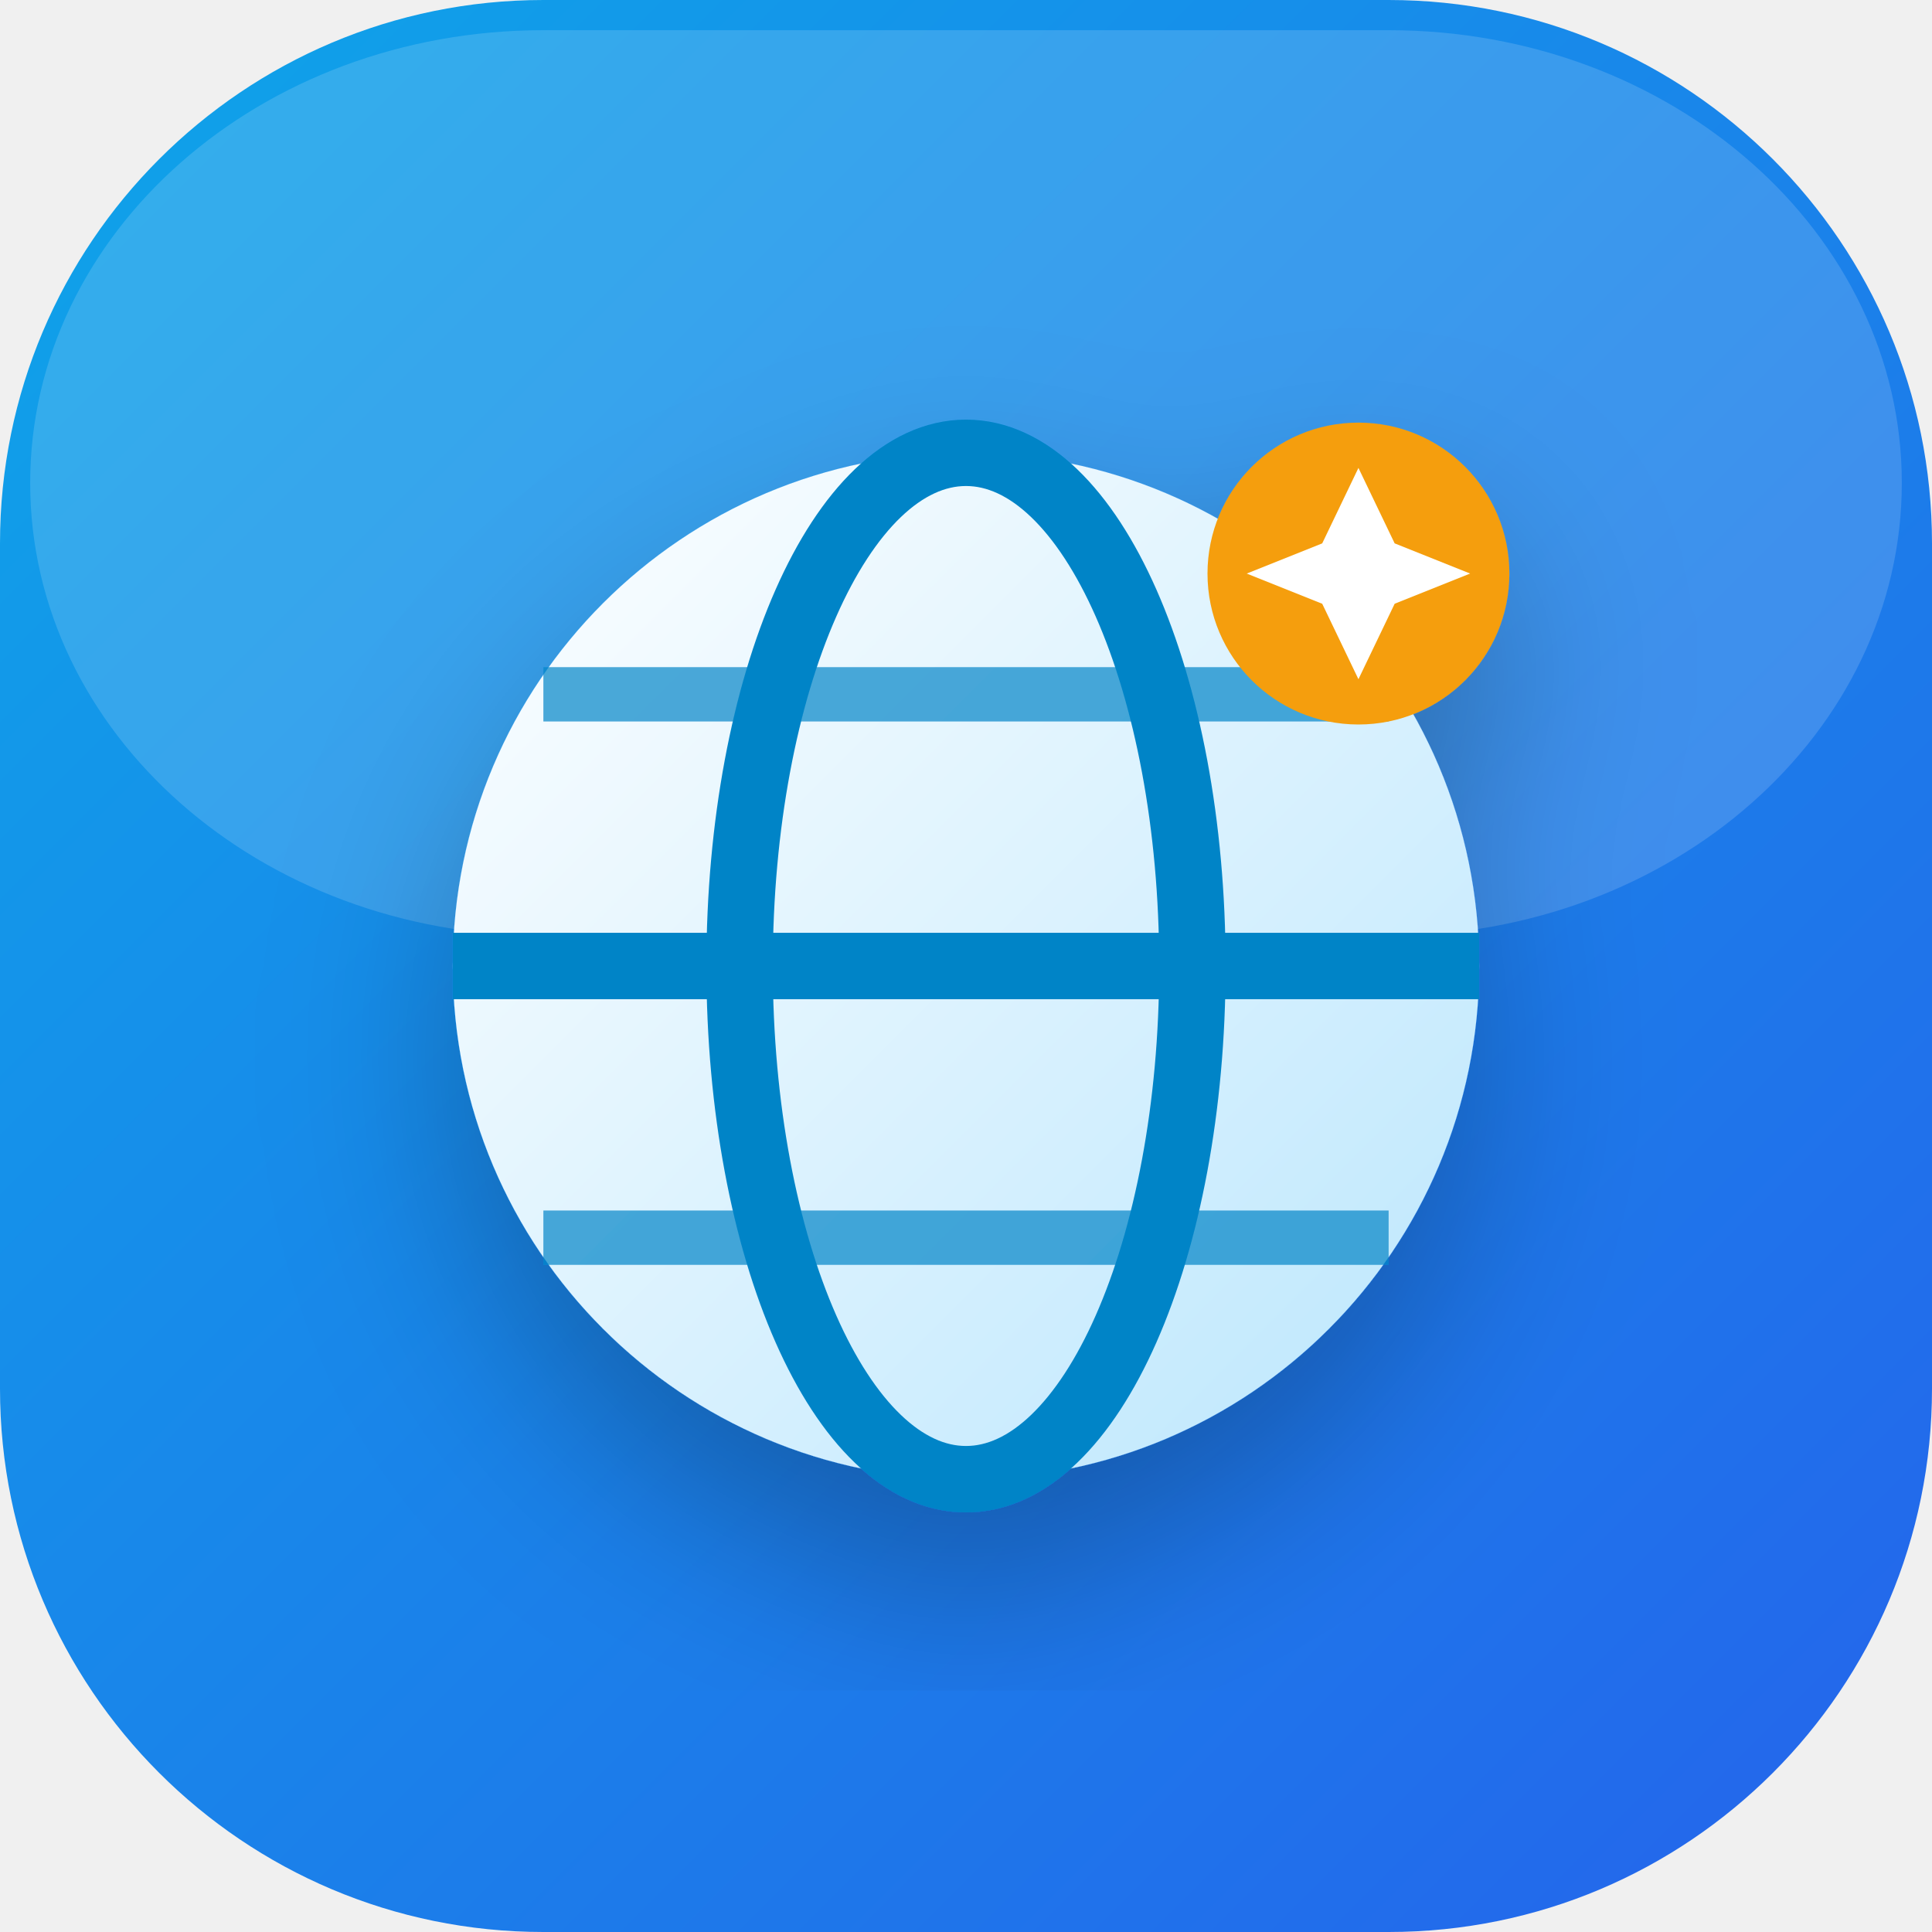
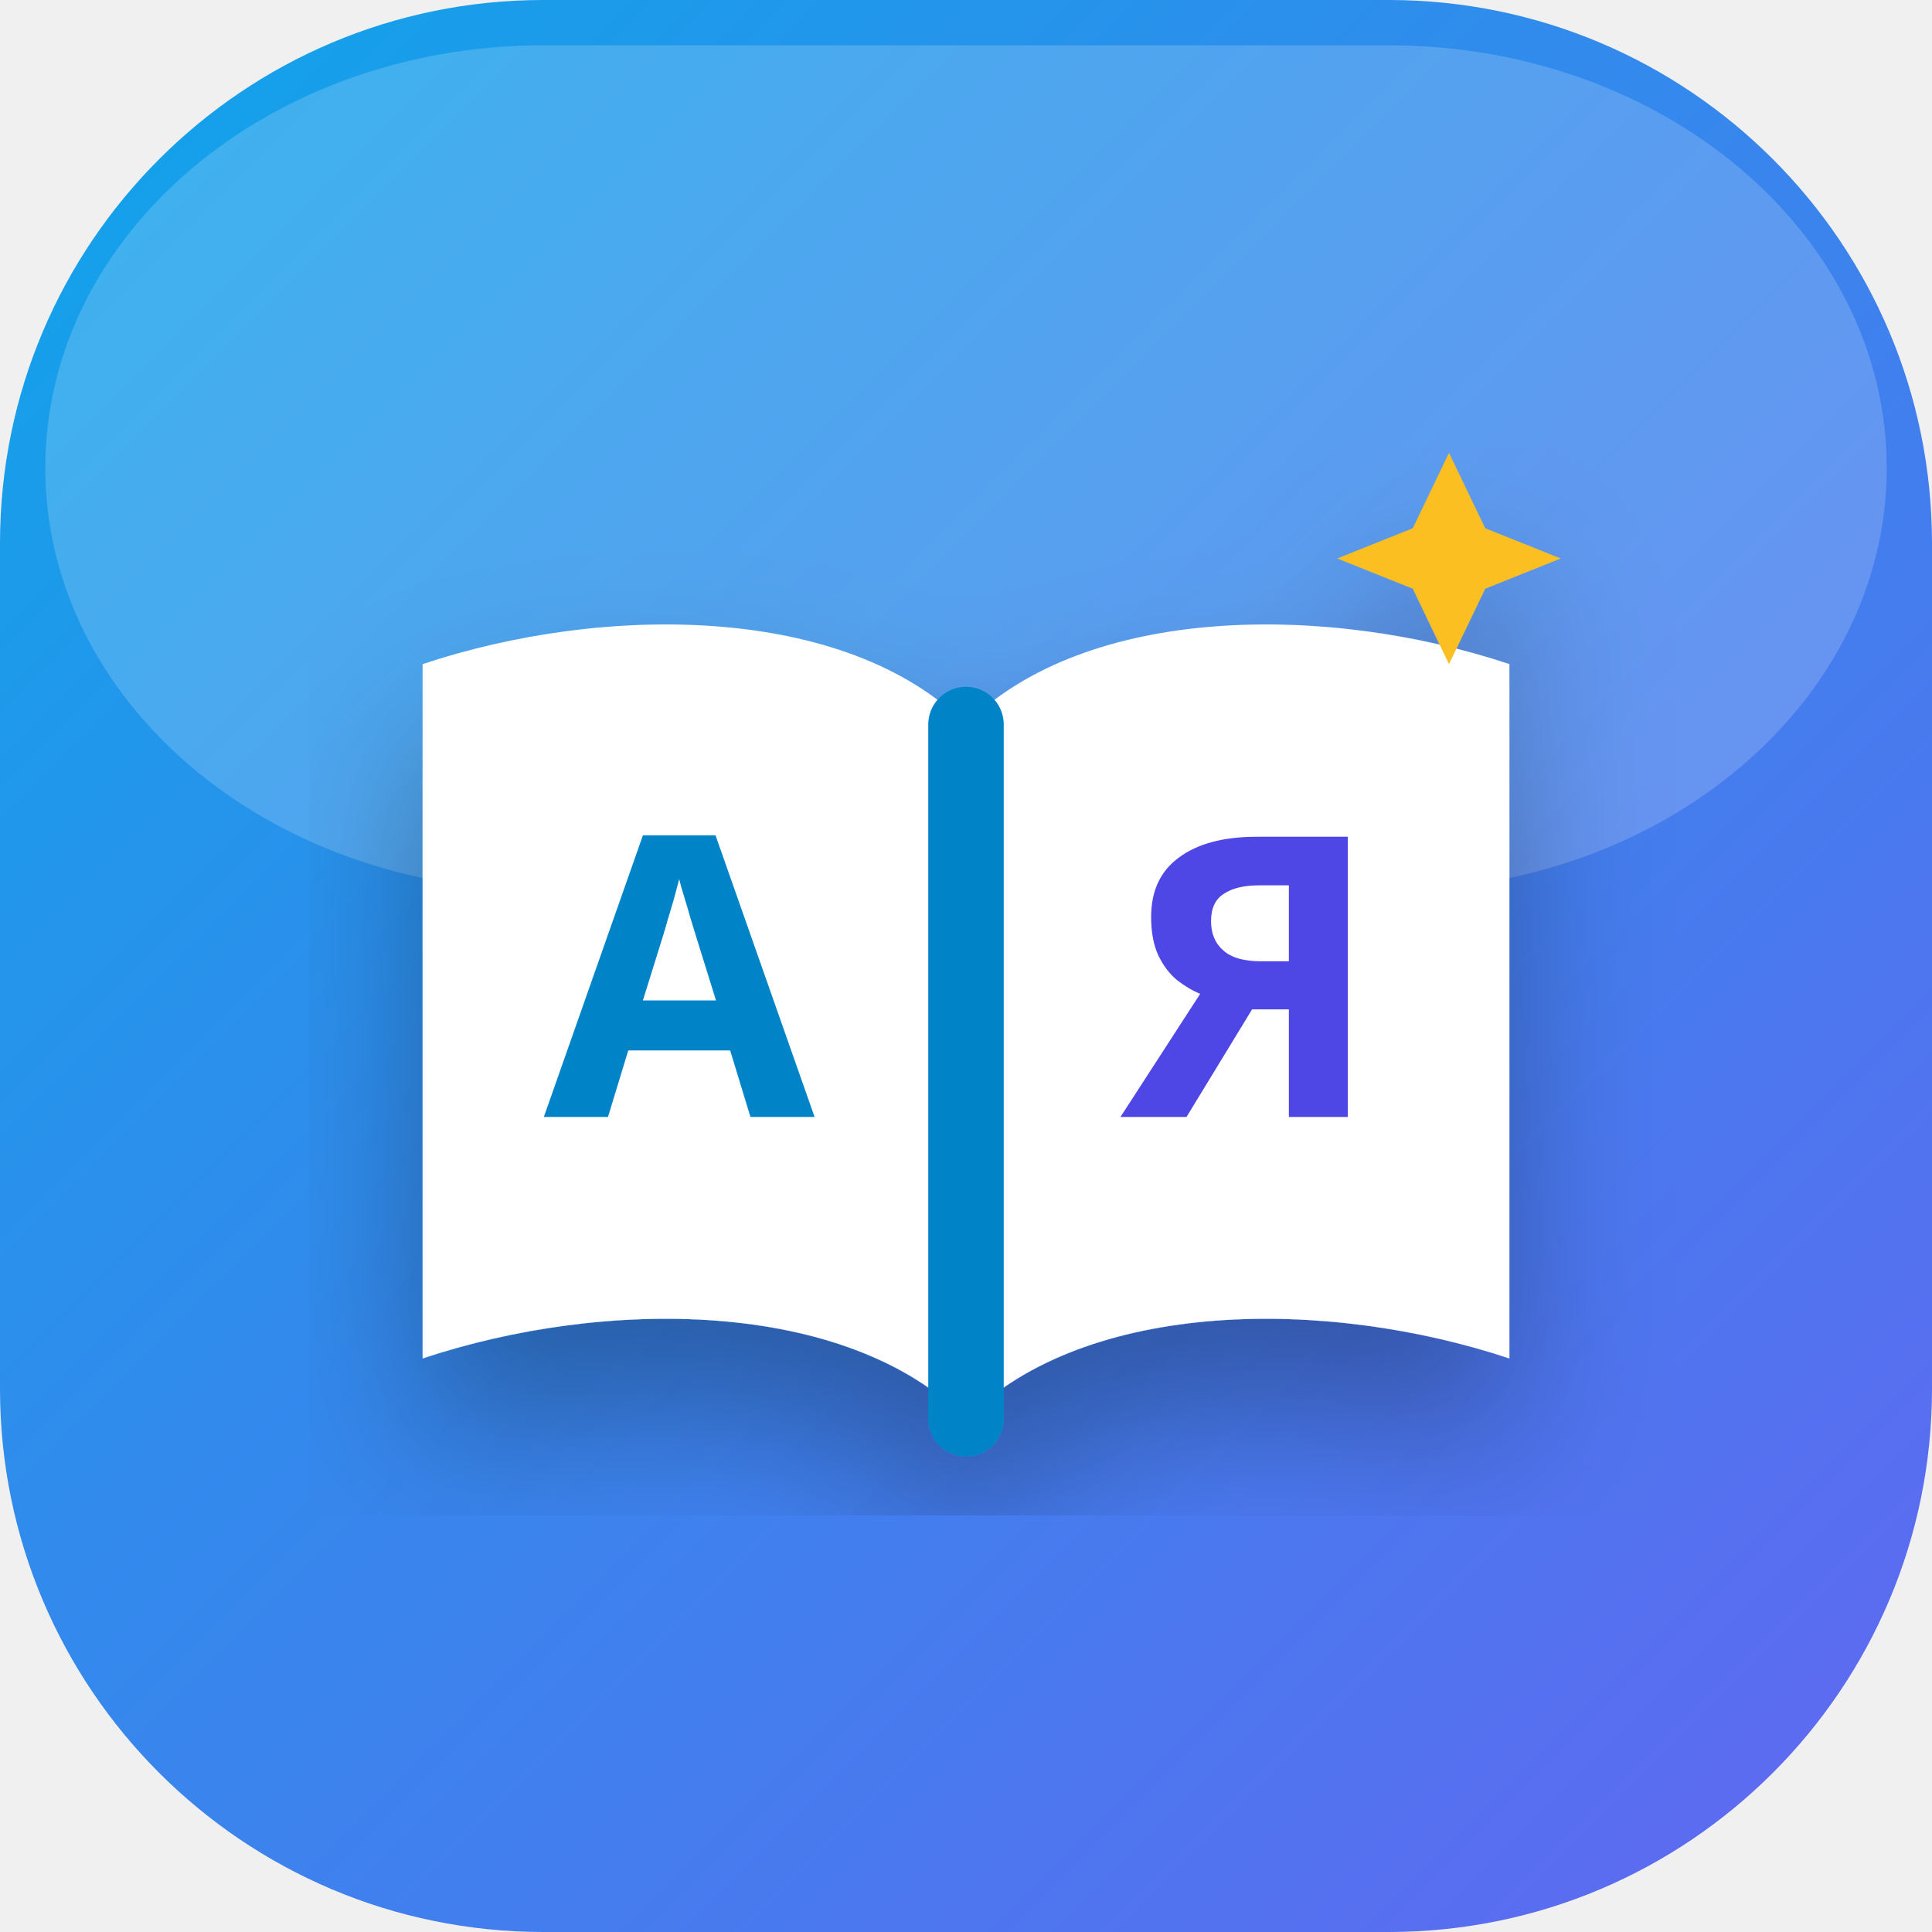
<svg xmlns="http://www.w3.org/2000/svg" viewBox="0 0 64 64" width="64" height="64">
  <defs>
-     <linearGradient id="bg-lang" x1="0%" y1="0%" x2="100%" y2="100%">
+     <linearGradient id="bg_lang" x1="0%" y1="0%" x2="100%" y2="100%">
      <stop offset="0%" stop-color="#0ea5e9" />
-       <stop offset="100%" stop-color="#2563eb" />
+       <stop offset="100%" stop-color="#6366f1" />
    </linearGradient>
-     <linearGradient id="globe-grad" x1="0%" y1="0%" x2="100%" y2="100%">
-       <stop offset="0%" stop-color="#ffffff" />
-       <stop offset="100%" stop-color="#bae6fd" />
-     </linearGradient>
-     <filter id="glow-lang" x="-20%" y="-20%" width="140%" height="140%">
-       <feDropShadow dx="0" dy="3" stdDeviation="3" flood-color="#000" flood-opacity="0.25" />
+     <filter id="sh_lang">
+       <feDropShadow dx="0" dy="3" stdDeviation="2.5" flood-color="#000" flood-opacity="0.3" />
    </filter>
  </defs>
-   <rect width="64" height="64" rx="18" fill="url(#bg-lang)" />
-   <rect x="1" y="1" width="62" height="30" rx="17" fill="#ffffff" fill-opacity="0.15" />
-   <g filter="url(#glow-lang)">
-     <circle cx="32" cy="32" r="17" fill="url(#globe-grad)" />
-     <ellipse cx="32" cy="32" rx="7.5" ry="17" fill="none" stroke="#0284c7" stroke-width="2.2" />
-     <line x1="15" y1="32" x2="49" y2="32" stroke="#0284c7" stroke-width="2.2" />
-     <line x1="18" y1="23" x2="46" y2="23" stroke="#0284c7" stroke-width="1.8" opacity="0.7" />
-     <line x1="18" y1="41" x2="46" y2="41" stroke="#0284c7" stroke-width="1.8" opacity="0.7" />
-     <circle cx="45" cy="19" r="5" fill="#f59e0b" />
-     <polygon points="45,15.5 46.2,18 48.7,19 46.2,20 45,22.5 43.8,20 41.3,19 43.8,18" fill="#ffffff" />
+   <rect width="64" height="64" rx="18" fill="url(#bg_lang)" />
+   <rect x="1.5" y="1.5" width="61" height="28" rx="16.5" fill="#ffffff" fill-opacity="0.18" />
+   <g filter="url(#sh_lang)">
+     <path d="M32 24 C28 20 20 20 14 22 L14 45 C20 43 28 43 32 47 C36 43 44 43 50 45 L50 22 C44 20 36 20 32 24 Z" fill="#ffffff" />
+     <line x1="32" y1="24" x2="32" y2="47" stroke="#0284c7" stroke-width="2.5" stroke-linecap="round" />
+     <text x="22.5" y="37" font-family="sans-serif" font-size="13" font-weight="800" fill="#0284c7" text-anchor="middle">A</text>
+     <text x="41.5" y="37" font-family="sans-serif" font-size="13" font-weight="800" fill="#4f46e5" text-anchor="middle">Я</text>
+     <polygon points="48,15 49.2,17.5 51.7,18.5 49.2,19.5 48,22 46.8,19.5 44.3,18.5 46.8,17.5" fill="#fbbf24" />
  </g>
</svg>
